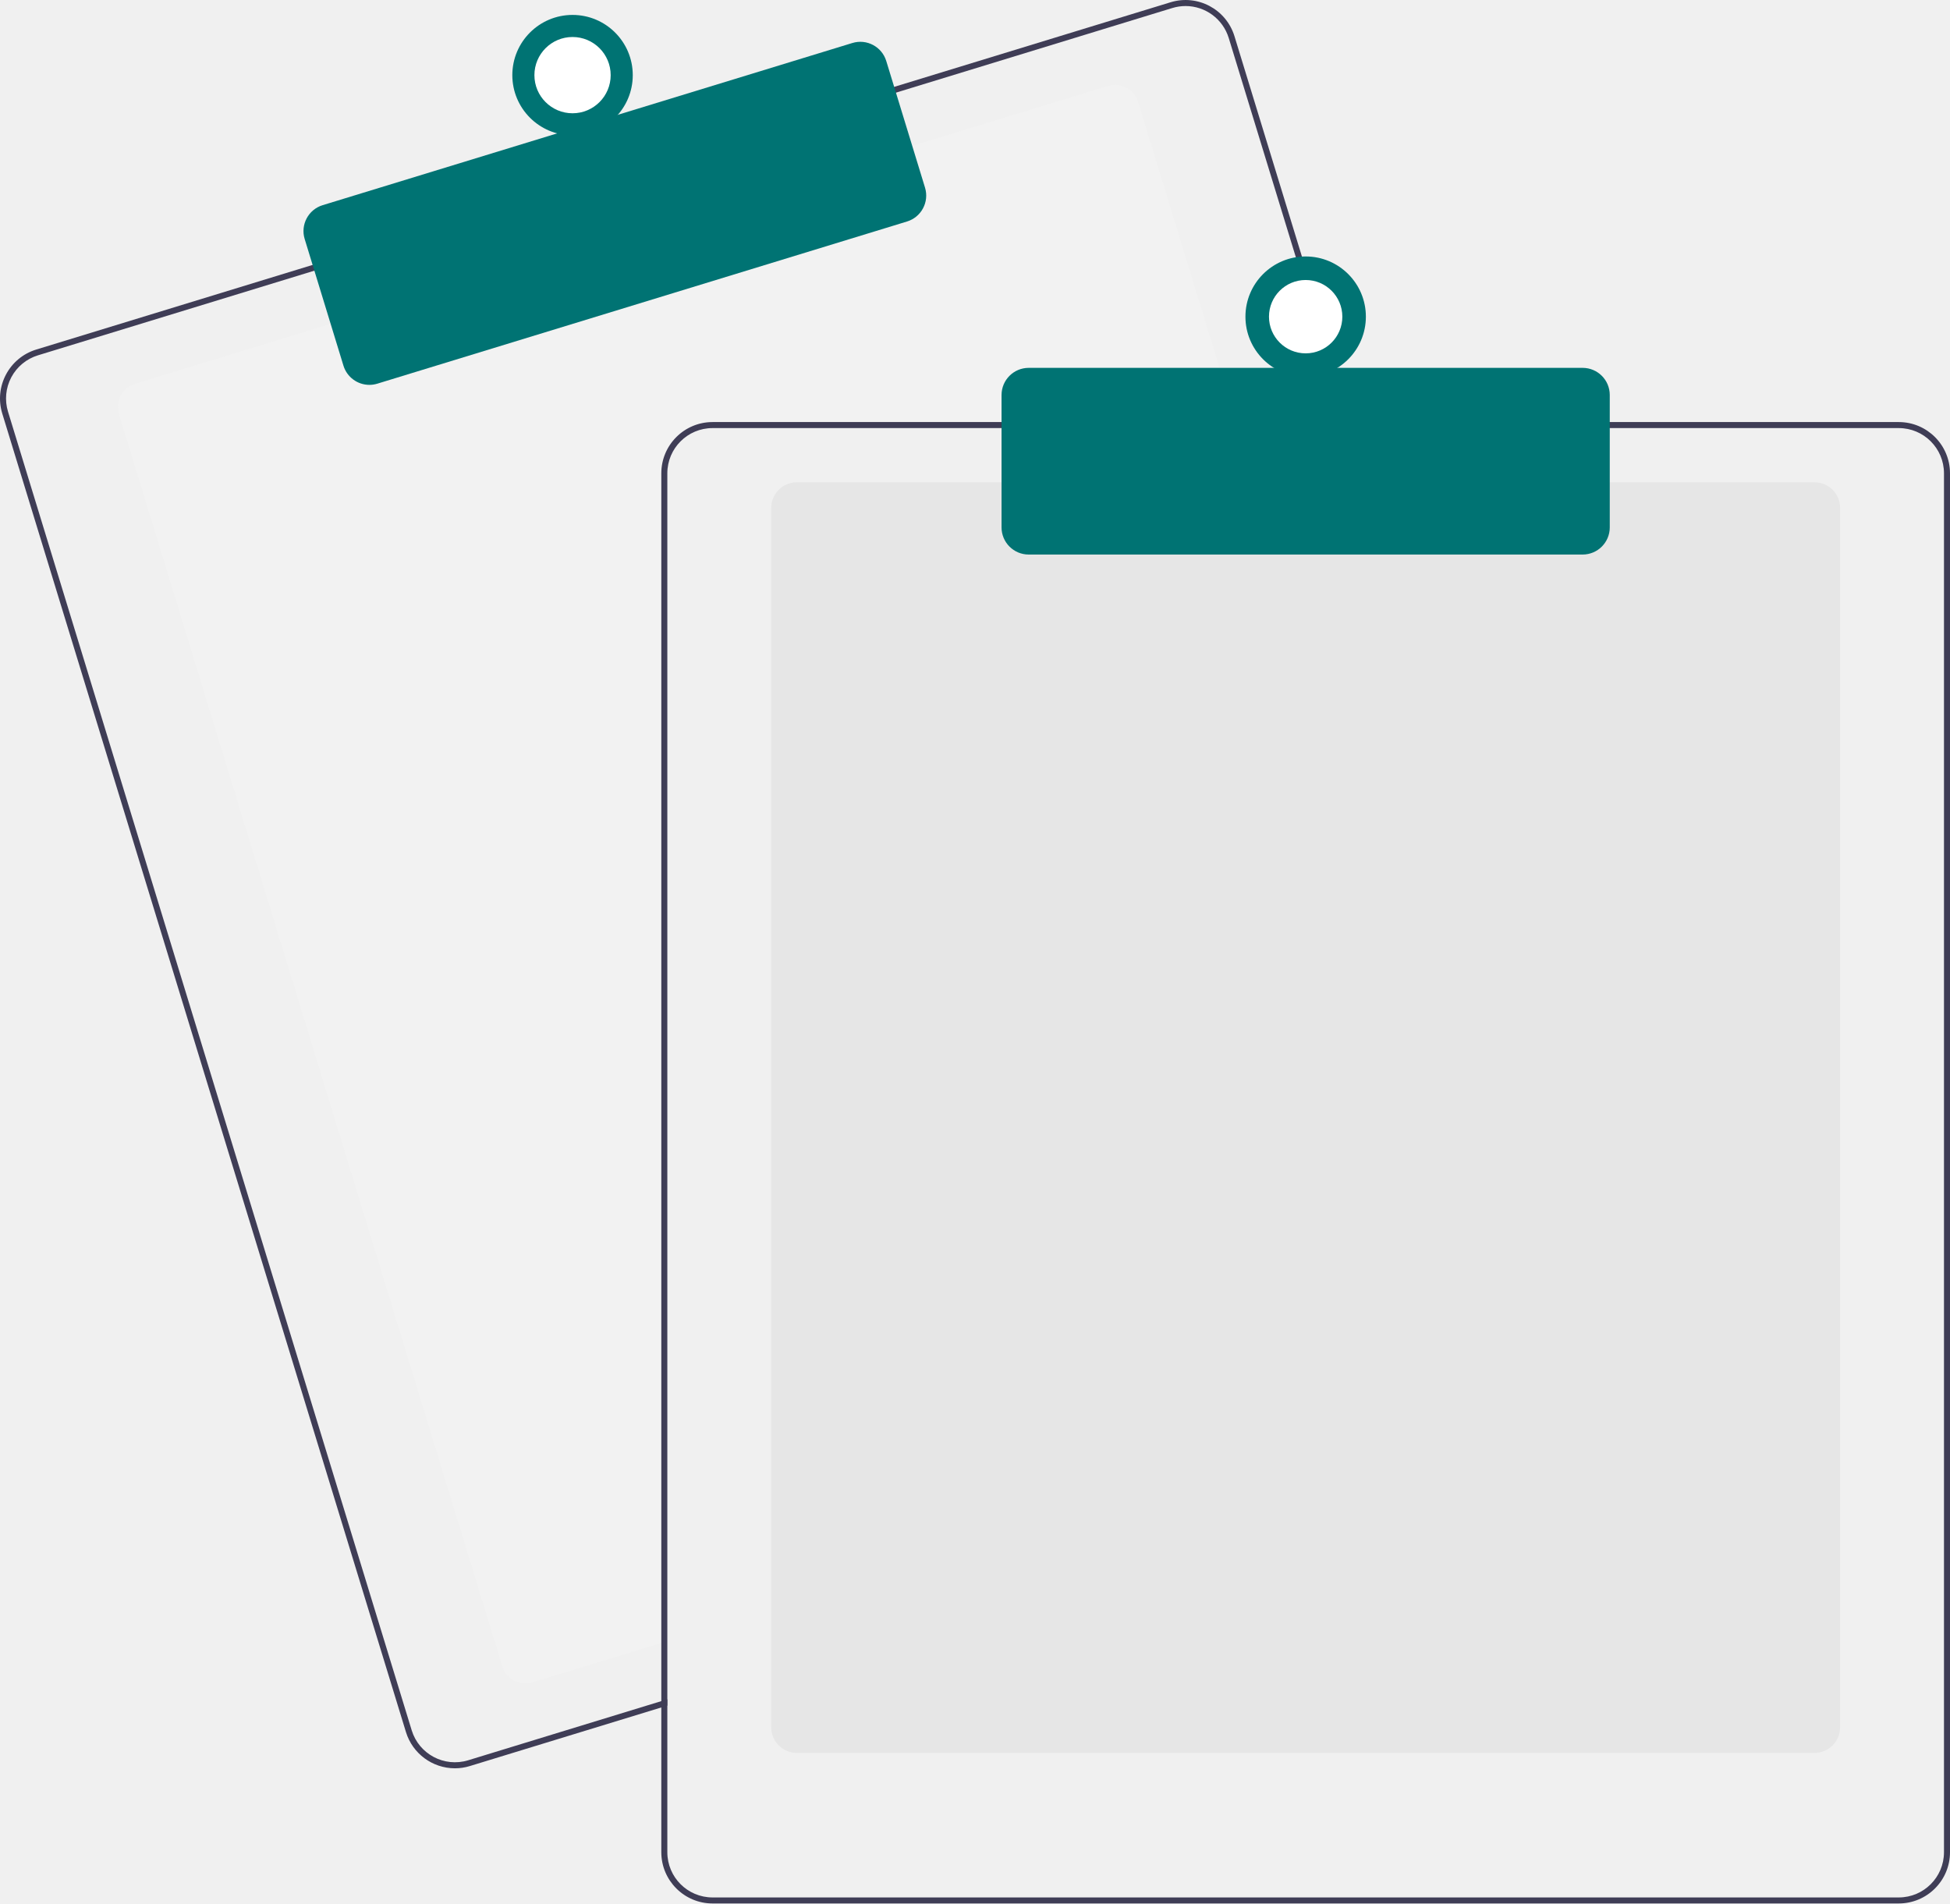
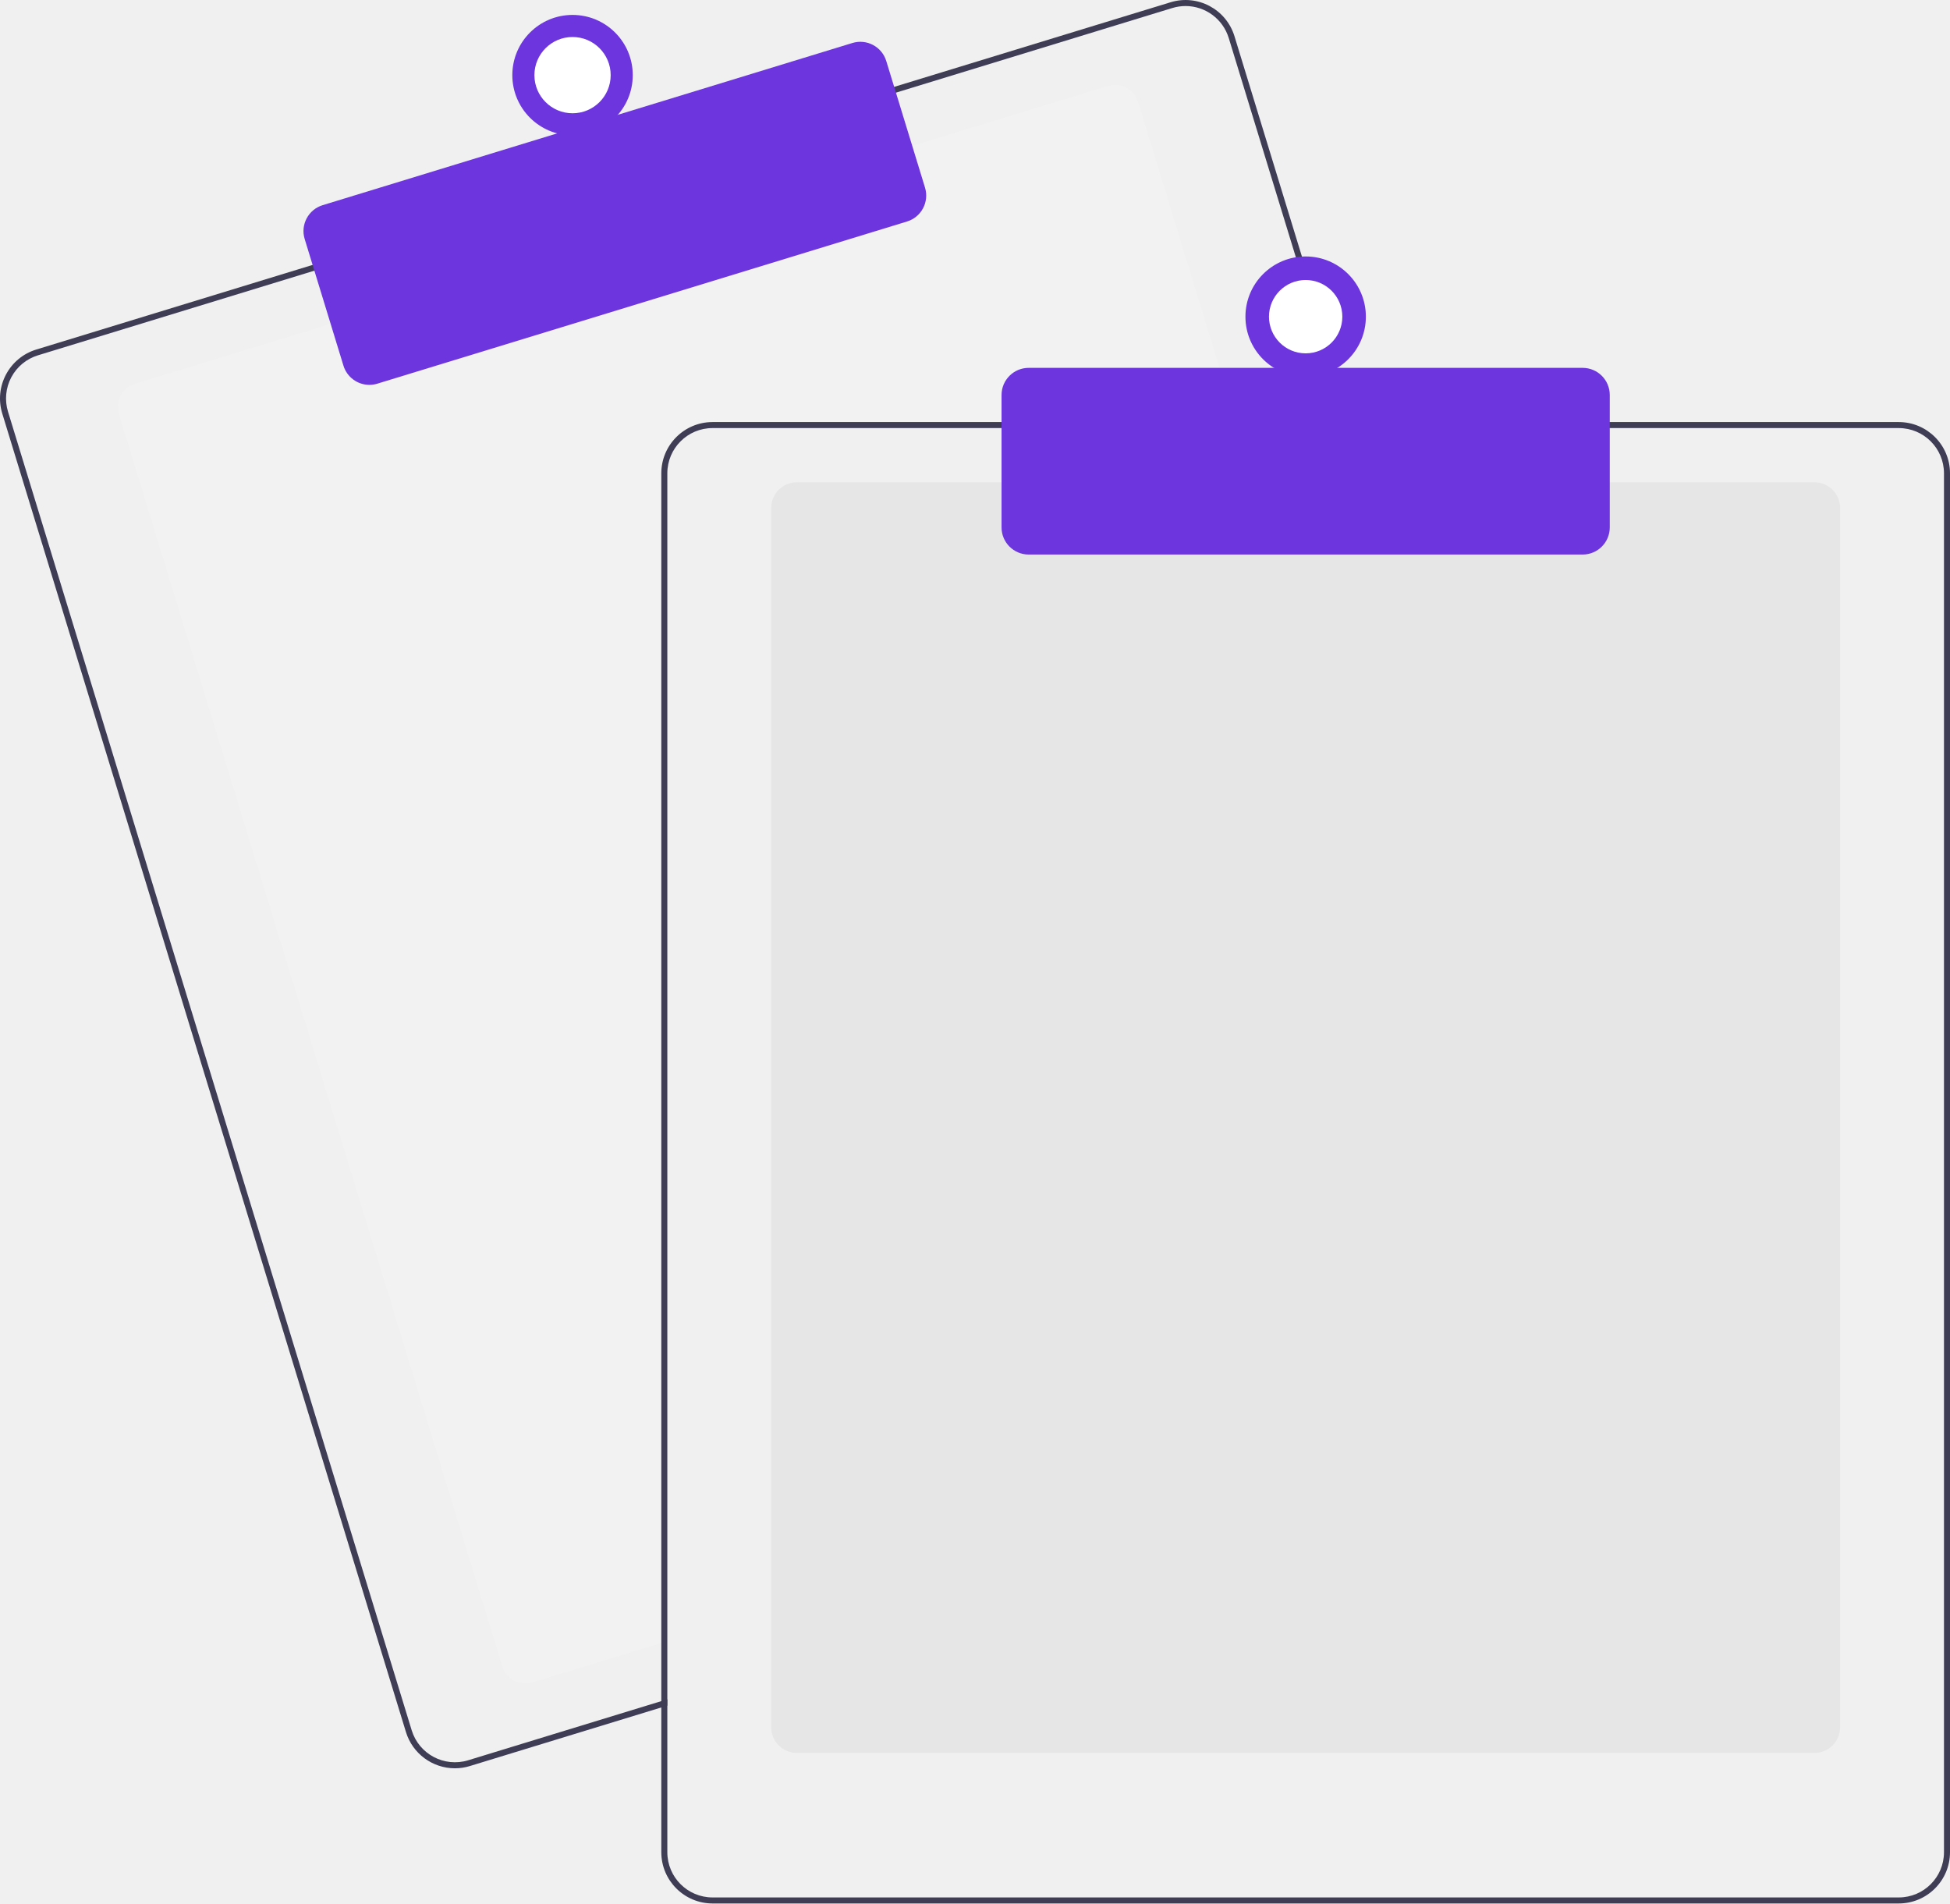
<svg xmlns="http://www.w3.org/2000/svg" data-name="Layer 1" width="647.636" height="632.174" viewBox="0 0 647.636 632.174">
  <path d="M687.328,276.087H512.818a15.018,15.018,0,0,0-15,15v387.85l-2,.61-42.81,13.11a8.007,8.007,0,0,1-9.99-5.31L315.678,271.397a8.003,8.003,0,0,1,5.31-9.99l65.97-20.2,191.25-58.54,65.97-20.2a7.989,7.989,0,0,1,9.99,5.3l32.55,106.32Z" transform="translate(-276.1819 -133.9131)" fill="#f2f2f2" />
  <path d="M725.408,274.087l-39.23-128.14a16.994,16.994,0,0,0-21.23-11.28l-92.75,28.39L380.958,221.607l-92.75,28.4a17.015,17.015,0,0,0-11.28,21.23l134.08,437.93a17.027,17.027,0,0,0,16.26,12.03,16.789,16.789,0,0,0,4.97-.75l63.58-19.46,2-.62v-2.09l-2,.61-64.17,19.65a15.015,15.015,0,0,1-18.73-9.95l-134.07-437.94a14.979,14.979,0,0,1,9.95-18.73l92.75-28.4,191.24-58.54,92.75-28.4a15.156,15.156,0,0,1,4.41-.66,15.015,15.015,0,0,1,14.32,10.61l39.05,127.56.62,2h2.08Z" transform="translate(-276.1819 -133.9131)" fill="#3f3d56" />
-   <path d="M398.863,261.734a9.016,9.016,0,0,1-8.611-6.367l-12.88-42.072a8.999,8.999,0,0,1,5.971-11.24l175.939-53.864a9.009,9.009,0,0,1,11.241,5.971l12.88,42.072a9.01,9.01,0,0,1-5.971,11.241L401.492,261.339A8.976,8.976,0,0,1,398.863,261.734Z" transform="translate(-276.1819 -133.9131)" fill="#007373" />
-   <circle cx="190.154" cy="24.955" r="20" fill="#007373" />
+   <path d="M398.863,261.734a9.016,9.016,0,0,1-8.611-6.367l-12.88-42.072a8.999,8.999,0,0,1,5.971-11.24l175.939-53.864a9.009,9.009,0,0,1,11.241,5.971l12.88,42.072a9.01,9.01,0,0,1-5.971,11.241L401.492,261.339A8.976,8.976,0,0,1,398.863,261.734Z" transform="translate(-276.1819 -133.9131)" fill="#6c35de" />
+   <circle cx="190.154" cy="24.955" r="20" fill="#6c35de" />
  <circle cx="190.154" cy="24.955" r="12.665" fill="#fff" />
  <path d="M878.818,716.087h-338a8.51,8.51,0,0,1-8.5-8.5v-405a8.51,8.51,0,0,1,8.5-8.5h338a8.51,8.51,0,0,1,8.5,8.5v405A8.51,8.51,0,0,1,878.818,716.087Z" transform="translate(-276.1819 -133.9131)" fill="#e6e6e6" />
  <path d="M723.318,274.087h-210.5a17.024,17.024,0,0,0-17,17v407.8l2-.61v-407.19a15.018,15.018,0,0,1,15-15H723.938Zm183.5,0h-394a17.024,17.024,0,0,0-17,17v458a17.024,17.024,0,0,0,17,17h394a17.024,17.024,0,0,0,17-17v-458A17.024,17.024,0,0,0,906.818,274.087Zm15,475a15.018,15.018,0,0,1-15,15h-394a15.018,15.018,0,0,1-15-15v-458a15.018,15.018,0,0,1,15-15h394a15.018,15.018,0,0,1,15,15Z" transform="translate(-276.1819 -133.9131)" fill="#3f3d56" />
-   <path d="M801.818,318.087h-184a9.01,9.01,0,0,1-9-9v-44a9.01,9.01,0,0,1,9-9h184a9.01,9.01,0,0,1,9,9v44A9.01,9.01,0,0,1,801.818,318.087Z" transform="translate(-276.1819 -133.9131)" fill="#007373" />
-   <circle cx="433.636" cy="105.174" r="20" fill="#007373" />
+   <path d="M801.818,318.087h-184a9.01,9.01,0,0,1-9-9v-44a9.01,9.01,0,0,1,9-9h184a9.01,9.01,0,0,1,9,9v44A9.01,9.01,0,0,1,801.818,318.087Z" transform="translate(-276.1819 -133.9131)" fill="#6c35de" />
+   <circle cx="433.636" cy="105.174" r="20" fill="#6c35de" />
  <circle cx="433.636" cy="105.174" r="12.182" fill="#fff" />
</svg>
